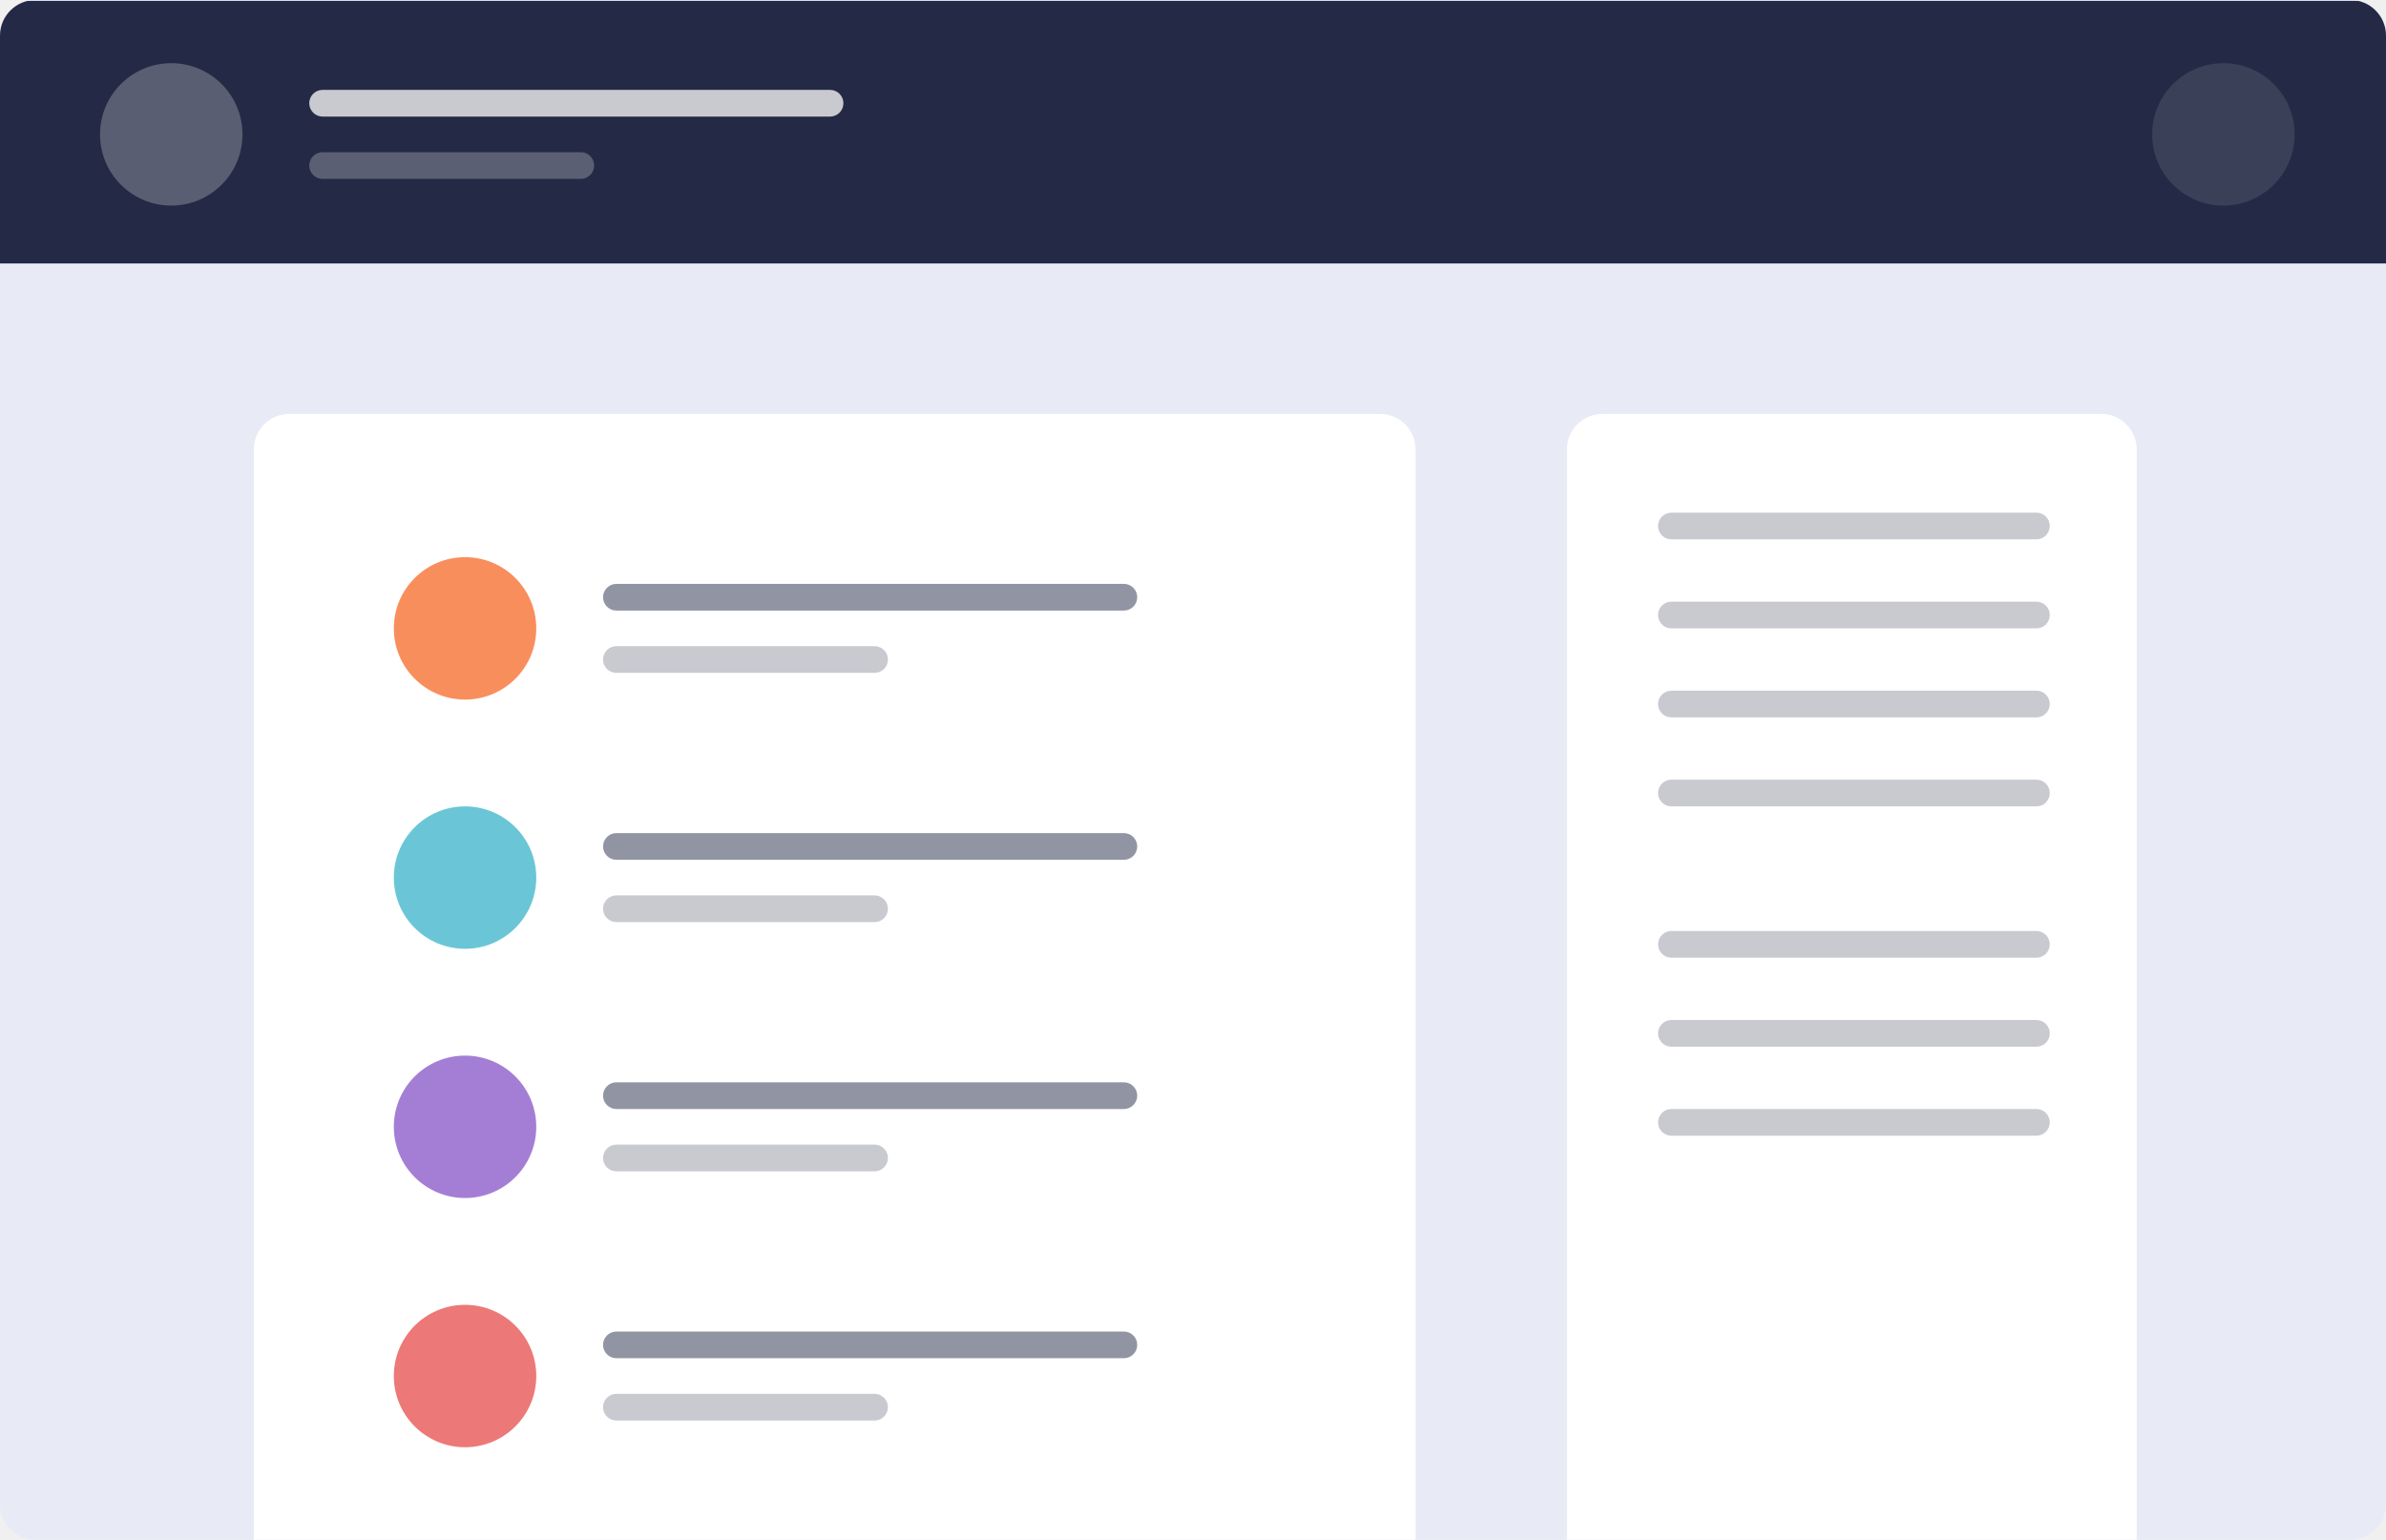
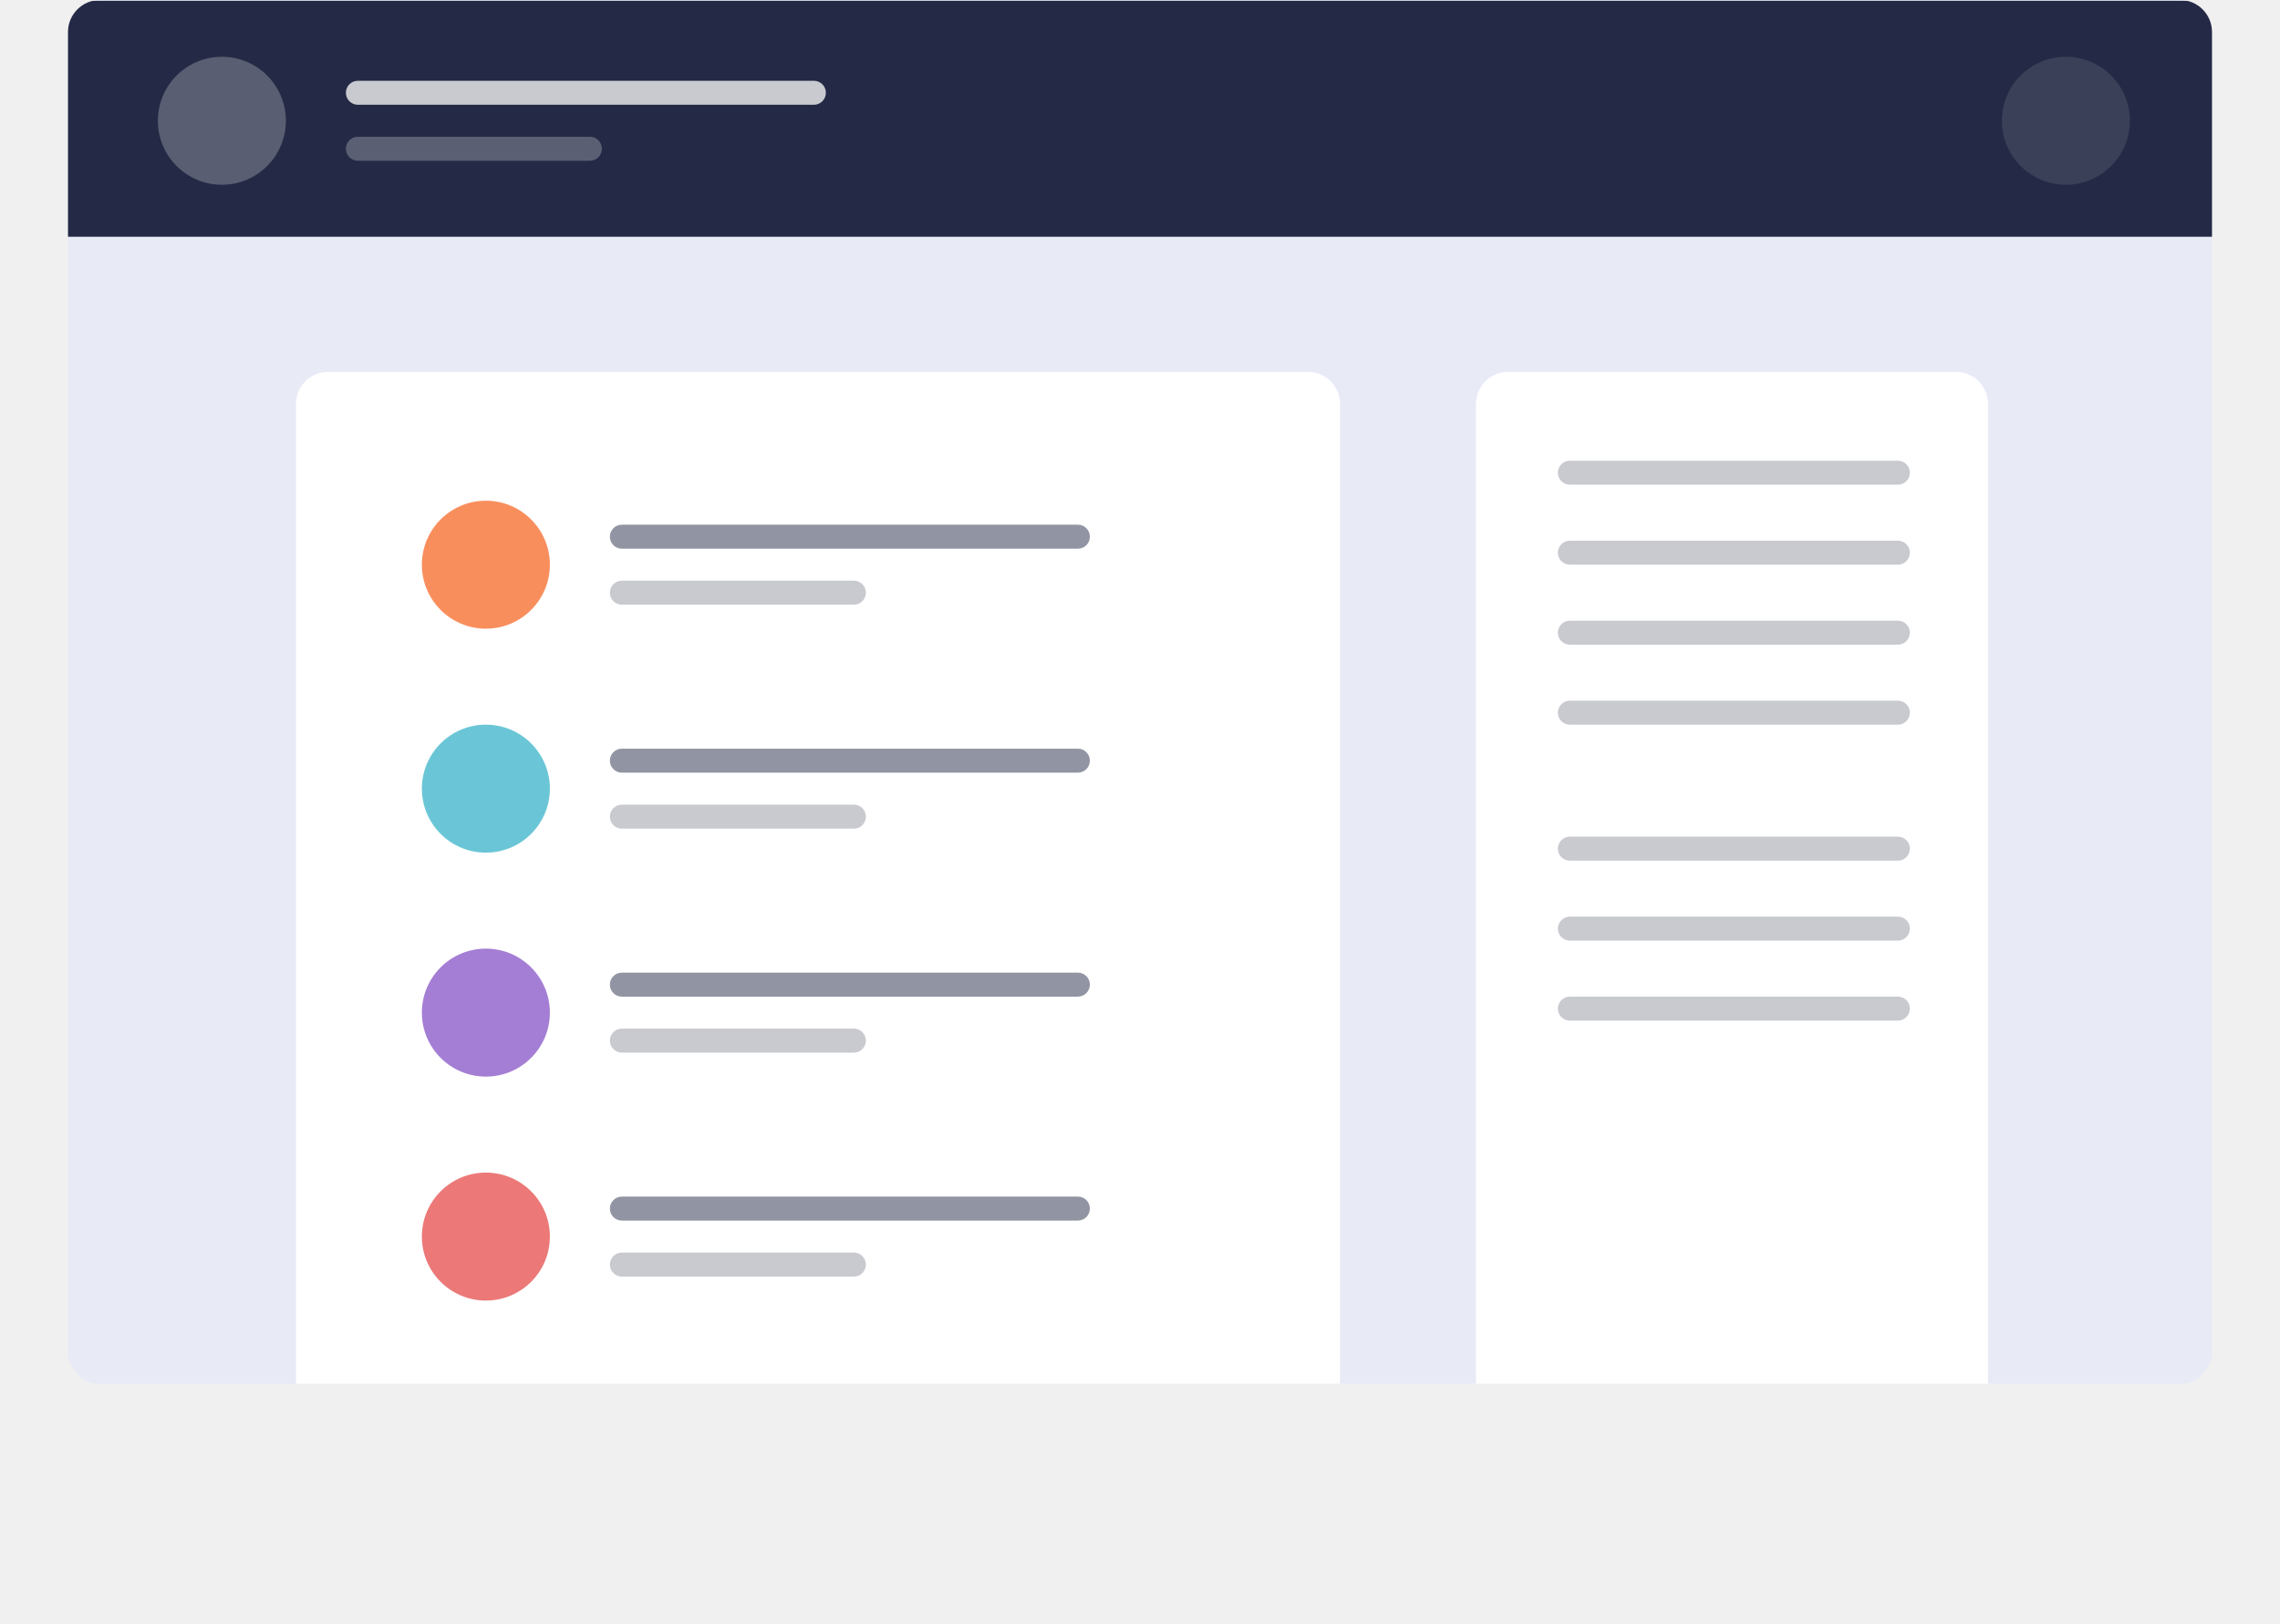
- <svg xmlns="http://www.w3.org/2000/svg" xmlns:xlink="http://www.w3.org/1999/xlink" width="536" height="346">
-   <defs>
-     <rect id="a" width="536" height="346" rx="8" />
-   </defs>
-   <g fill="none" fill-rule="evenodd">
-     <mask id="b" fill="#fff">
-       <use xlink:href="#a" />
-     </mask>
-     <use fill="#E8EAF6" fill-rule="nonzero" xlink:href="#a" />
-     <g mask="url(#b)">
-       <path fill="#242A45" d="M-3.53.197h547v59h-547z" />
-       <g transform="translate(22.47 14.197)" fill="#FFF">
-         <circle cx="16" cy="16" r="16" opacity=".245" />
-         <circle cx="477" cy="16" r="16" opacity=".104" />
-         <g transform="translate(47 6)">
-           <rect width="120" height="6" opacity=".75" rx="3" />
-           <rect width="64" height="6" y="14" opacity=".25" rx="3" />
-         </g>
-       </g>
-     </g>
-     <g mask="url(#b)">
-       <g transform="translate(57 93)">
-         <rect width="261" height="316" fill="#FFF" rx="8" />
-         <rect width="128" height="316" x="295" fill="#FFF" rx="8" />
-         <rect width="120" height="6" x="78.47" y="38.197" fill="#242A45" opacity=".5" rx="3" />
-       </g>
-     </g>
-     <g transform="translate(88.47 115.197)">
-       <circle cx="16" cy="26" r="16" fill="#F98E5D" />
-       <rect width="88" height="6" x="284" fill="#242A45" opacity=".25" rx="3" />
-       <rect width="88" height="6" x="284" y="20" fill="#242A45" opacity=".25" rx="3" />
-       <rect width="88" height="6" x="284" y="40" fill="#242A45" opacity=".25" rx="3" />
-       <rect width="88" height="6" x="284" y="60" fill="#242A45" opacity=".25" rx="3" />
-       <rect width="88" height="6" x="284" y="94" fill="#242A45" opacity=".25" rx="3" />
-       <rect width="88" height="6" x="284" y="114" fill="#242A45" opacity=".25" rx="3" />
-       <rect width="88" height="6" x="284" y="134" fill="#242A45" opacity=".25" rx="3" />
-       <rect width="64" height="6" x="47" y="30" fill="#242A45" opacity=".25" rx="3" />
-     </g>
-     <g transform="translate(88.47 181.197)">
-       <circle cx="16" cy="16" r="16" fill="#6AC6D6" />
-       <rect width="120" height="6" x="47" y="6" fill="#242A45" opacity=".5" rx="3" />
-       <rect width="64" height="6" x="47" y="20" fill="#242A45" opacity=".25" rx="3" />
-     </g>
-     <g transform="translate(88.47 237.197)">
-       <circle cx="16" cy="16" r="16" fill="#A47ED4" />
-       <rect width="120" height="6" x="47" y="6" fill="#242A45" opacity=".5" rx="3" />
-       <rect width="64" height="6" x="47" y="20" fill="#242A45" opacity=".25" rx="3" />
-     </g>
-     <g transform="translate(88.47 293.197)">
-       <circle cx="16" cy="16" r="16" fill="#EC7878" />
-       <rect width="120" height="6" x="47" y="6" fill="#242A45" opacity=".5" rx="3" />
-       <rect width="64" height="6" x="47" y="20" fill="#242A45" opacity=".25" rx="3" />
-     </g>
+ <svg xmlns="http://www.w3.org/2000/svg" width="570" height="406" viewBox="0 0 570 406" fill="none">
+   <path d="M545 0H25C20.582 0 17 3.582 17 8V338C17 342.418 20.582 346 25 346H545C549.418 346 553 342.418 553 338V8C553 3.582 549.418 0 545 0Z" fill="#E8EAF6" />
+   <mask id="mask0_56_192" style="mask-type:luminance" maskUnits="userSpaceOnUse" x="17" y="0" width="536" height="346">
+     <path d="M545 0H25C20.582 0 17 3.582 17 8V338C17 342.418 20.582 346 25 346H545C549.418 346 553 342.418 553 338V8C553 3.582 549.418 0 545 0Z" fill="white" />
+   </mask>
+   <g mask="url(#mask0_56_192)">
+     <path fill-rule="evenodd" clip-rule="evenodd" d="M13.47 0.197H560.47V59.197H13.47V0.197Z" fill="#242A45" />
+     <path opacity="0.245" d="M55.47 46.197C64.306 46.197 71.47 39.033 71.47 30.197C71.47 21.36 64.306 14.197 55.47 14.197C46.633 14.197 39.47 21.36 39.47 30.197C39.47 39.033 46.633 46.197 55.47 46.197Z" fill="white" />
+     <path opacity="0.104" d="M516.47 46.197C525.306 46.197 532.47 39.033 532.47 30.197C532.47 21.36 525.306 14.197 516.47 14.197C507.633 14.197 500.47 21.36 500.47 30.197C500.47 39.033 507.633 46.197 516.47 46.197Z" fill="white" />
+     <path opacity="0.75" d="M203.47 20.197H89.47C87.813 20.197 86.47 21.54 86.47 23.197C86.47 24.854 87.813 26.197 89.47 26.197H203.47C205.127 26.197 206.47 24.854 206.47 23.197C206.47 21.54 205.127 20.197 203.47 20.197Z" fill="white" />
+     <path opacity="0.25" d="M147.47 34.197H89.47C87.813 34.197 86.47 35.54 86.47 37.197C86.47 38.854 87.813 40.197 89.47 40.197H147.47C149.127 40.197 150.47 38.854 150.47 37.197C150.47 35.54 149.127 34.197 147.47 34.197Z" fill="white" />
  </g>
+   <mask id="mask1_56_192" style="mask-type:luminance" maskUnits="userSpaceOnUse" x="17" y="0" width="536" height="346">
+     <path d="M545 0H25C20.582 0 17 3.582 17 8V338C17 342.418 20.582 346 25 346H545C549.418 346 553 342.418 553 338V8C553 3.582 549.418 0 545 0Z" fill="white" />
+   </mask>
+   <g mask="url(#mask1_56_192)">
+     <path d="M327 93H82C77.582 93 74 96.582 74 101V401C74 405.418 77.582 409 82 409H327C331.418 409 335 405.418 335 401V101C335 96.582 331.418 93 327 93Z" fill="white" />
+     <path d="M489 93H377C372.582 93 369 96.582 369 101V401C369 405.418 372.582 409 377 409H489C493.418 409 497 405.418 497 401V101C497 96.582 493.418 93 489 93Z" fill="white" />
+     <path opacity="0.5" d="M269.47 131.197H155.47C153.813 131.197 152.47 132.54 152.47 134.197C152.47 135.854 153.813 137.197 155.47 137.197H269.47C271.127 137.197 272.47 135.854 272.47 134.197C272.47 132.54 271.127 131.197 269.47 131.197Z" fill="#242A45" />
+   </g>
+   <path d="M121.47 157.197C130.307 157.197 137.47 150.033 137.47 141.197C137.47 132.36 130.307 125.197 121.47 125.197C112.633 125.197 105.47 132.36 105.47 141.197C105.47 150.033 112.633 157.197 121.47 157.197Z" fill="#F98E5D" />
+   <path opacity="0.25" d="M474.47 115.197H392.47C390.813 115.197 389.47 116.54 389.47 118.197C389.47 119.854 390.813 121.197 392.47 121.197H474.47C476.127 121.197 477.47 119.854 477.47 118.197C477.47 116.54 476.127 115.197 474.47 115.197Z" fill="#242A45" />
+   <path opacity="0.25" d="M474.47 135.197H392.47C390.813 135.197 389.47 136.54 389.47 138.197C389.47 139.854 390.813 141.197 392.47 141.197H474.47C476.127 141.197 477.47 139.854 477.47 138.197C477.47 136.54 476.127 135.197 474.47 135.197Z" fill="#242A45" />
+   <path opacity="0.25" d="M474.47 155.197H392.47C390.813 155.197 389.47 156.54 389.47 158.197C389.47 159.854 390.813 161.197 392.47 161.197H474.47C476.127 161.197 477.47 159.854 477.47 158.197C477.47 156.54 476.127 155.197 474.47 155.197Z" fill="#242A45" />
+   <path opacity="0.25" d="M474.47 175.197H392.47C390.813 175.197 389.47 176.54 389.47 178.197C389.47 179.854 390.813 181.197 392.47 181.197H474.47C476.127 181.197 477.47 179.854 477.47 178.197C477.47 176.54 476.127 175.197 474.47 175.197Z" fill="#242A45" />
+   <path opacity="0.25" d="M474.47 209.197H392.47C390.813 209.197 389.47 210.54 389.47 212.197C389.47 213.854 390.813 215.197 392.47 215.197H474.47C476.127 215.197 477.47 213.854 477.47 212.197C477.47 210.54 476.127 209.197 474.47 209.197Z" fill="#242A45" />
+   <path opacity="0.25" d="M474.47 229.197H392.47C390.813 229.197 389.47 230.54 389.47 232.197C389.47 233.854 390.813 235.197 392.47 235.197H474.47C476.127 235.197 477.47 233.854 477.47 232.197C477.47 230.54 476.127 229.197 474.47 229.197Z" fill="#242A45" />
+   <path opacity="0.25" d="M474.47 249.197H392.47C390.813 249.197 389.47 250.54 389.47 252.197C389.47 253.854 390.813 255.197 392.47 255.197H474.47C476.127 255.197 477.47 253.854 477.47 252.197C477.47 250.54 476.127 249.197 474.47 249.197Z" fill="#242A45" />
+   <path opacity="0.25" d="M213.47 145.197H155.47C153.813 145.197 152.47 146.54 152.47 148.197C152.47 149.854 153.813 151.197 155.47 151.197H213.47C215.127 151.197 216.47 149.854 216.47 148.197C216.47 146.54 215.127 145.197 213.47 145.197Z" fill="#242A45" />
+   <path d="M121.47 213.197C130.307 213.197 137.47 206.033 137.47 197.197C137.47 188.36 130.307 181.197 121.47 181.197C112.633 181.197 105.47 188.36 105.47 197.197C105.47 206.033 112.633 213.197 121.47 213.197Z" fill="#6AC6D6" />
+   <path opacity="0.5" d="M269.47 187.197H155.47C153.813 187.197 152.47 188.54 152.47 190.197C152.47 191.854 153.813 193.197 155.47 193.197H269.47C271.127 193.197 272.47 191.854 272.47 190.197C272.47 188.54 271.127 187.197 269.47 187.197Z" fill="#242A45" />
+   <path opacity="0.25" d="M213.47 201.197H155.47C153.813 201.197 152.47 202.54 152.47 204.197C152.47 205.854 153.813 207.197 155.47 207.197H213.47C215.127 207.197 216.47 205.854 216.47 204.197C216.47 202.54 215.127 201.197 213.47 201.197Z" fill="#242A45" />
+   <path d="M121.47 269.197C130.307 269.197 137.47 262.033 137.47 253.197C137.47 244.36 130.307 237.197 121.47 237.197C112.633 237.197 105.47 244.36 105.47 253.197C105.47 262.033 112.633 269.197 121.47 269.197Z" fill="#A47ED4" />
+   <path opacity="0.5" d="M269.47 243.197H155.47C153.813 243.197 152.47 244.54 152.47 246.197C152.47 247.854 153.813 249.197 155.47 249.197H269.47C271.127 249.197 272.47 247.854 272.47 246.197C272.47 244.54 271.127 243.197 269.47 243.197Z" fill="#242A45" />
+   <path opacity="0.25" d="M213.47 257.197H155.47C153.813 257.197 152.47 258.54 152.47 260.197C152.47 261.854 153.813 263.197 155.47 263.197H213.47C215.127 263.197 216.47 261.854 216.47 260.197C216.47 258.54 215.127 257.197 213.47 257.197Z" fill="#242A45" />
+   <path d="M121.47 325.197C130.307 325.197 137.47 318.033 137.47 309.197C137.47 300.36 130.307 293.197 121.47 293.197C112.633 293.197 105.47 300.36 105.47 309.197C105.47 318.033 112.633 325.197 121.47 325.197Z" fill="#EC7878" />
+   <path opacity="0.5" d="M269.47 299.197H155.47C153.813 299.197 152.47 300.54 152.47 302.197C152.47 303.854 153.813 305.197 155.47 305.197H269.47C271.127 305.197 272.47 303.854 272.47 302.197C272.47 300.54 271.127 299.197 269.47 299.197Z" fill="#242A45" />
+   <path opacity="0.25" d="M213.47 313.197H155.47C153.813 313.197 152.47 314.54 152.47 316.197C152.47 317.854 153.813 319.197 155.47 319.197H213.47C215.127 319.197 216.47 317.854 216.47 316.197C216.47 314.54 215.127 313.197 213.47 313.197Z" fill="#242A45" />
</svg>
